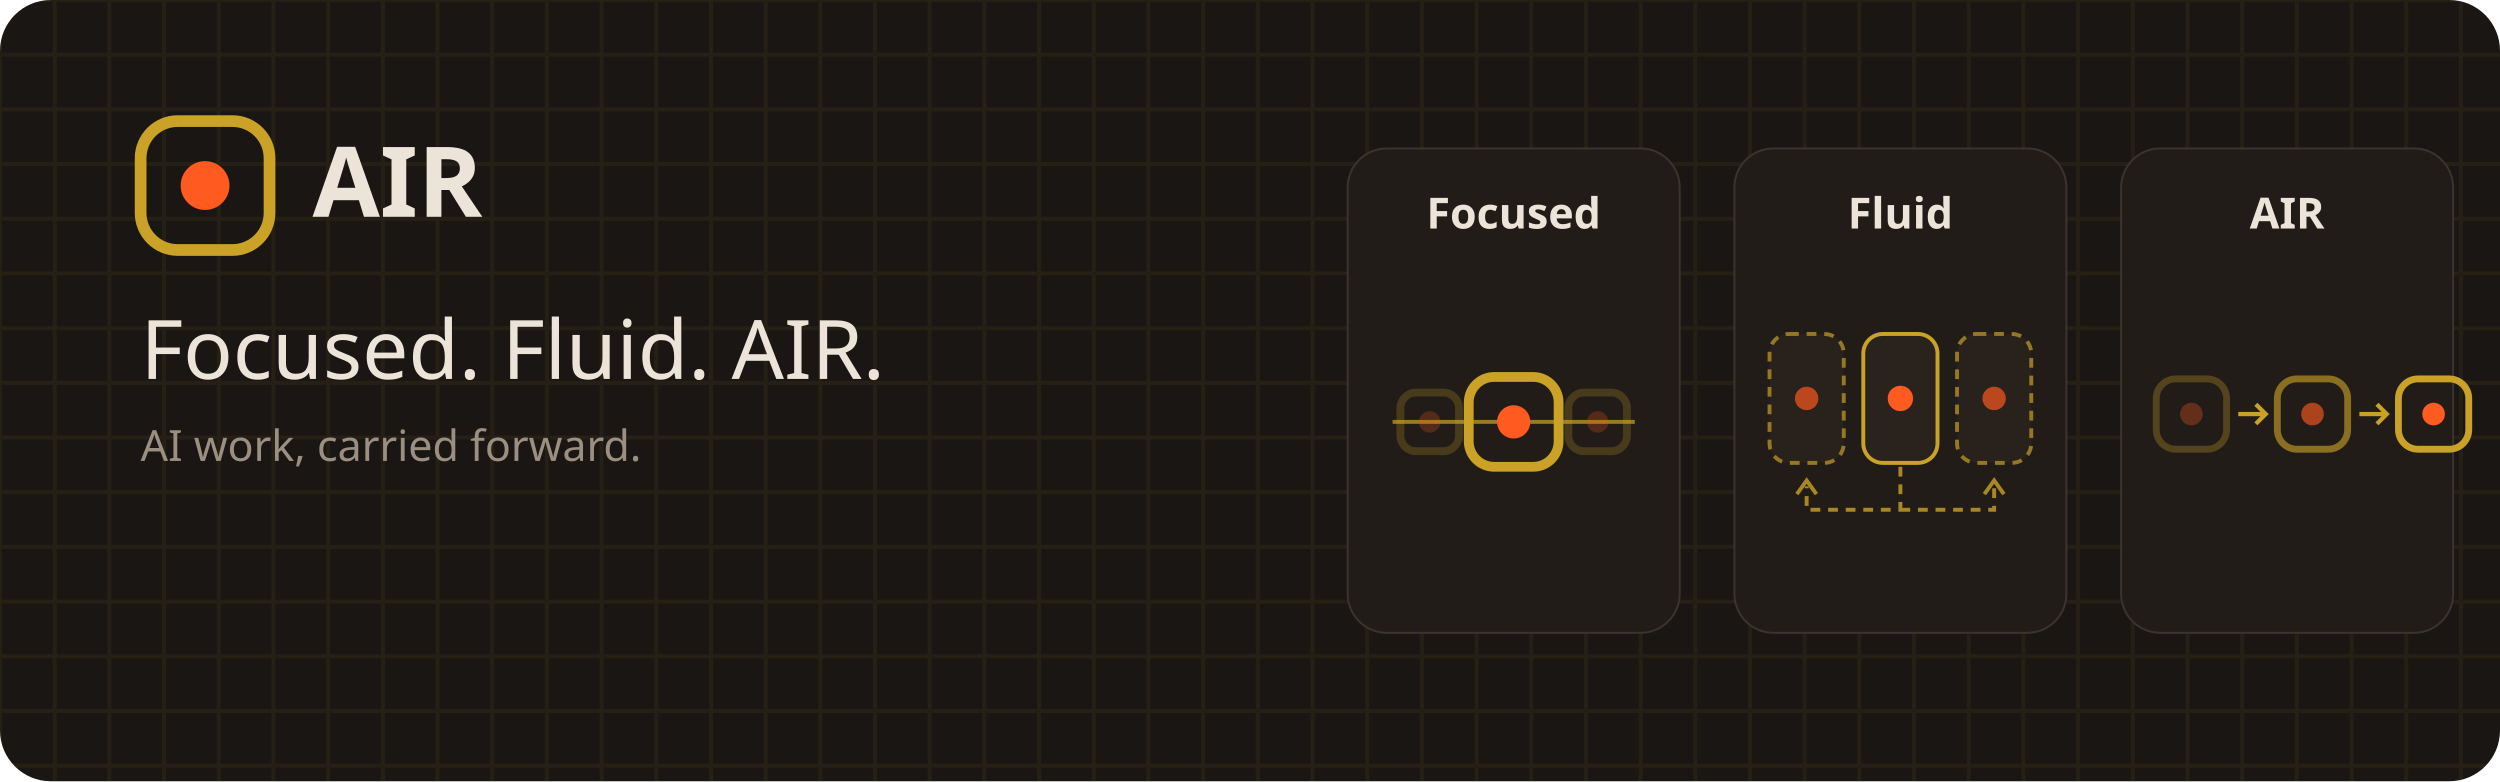
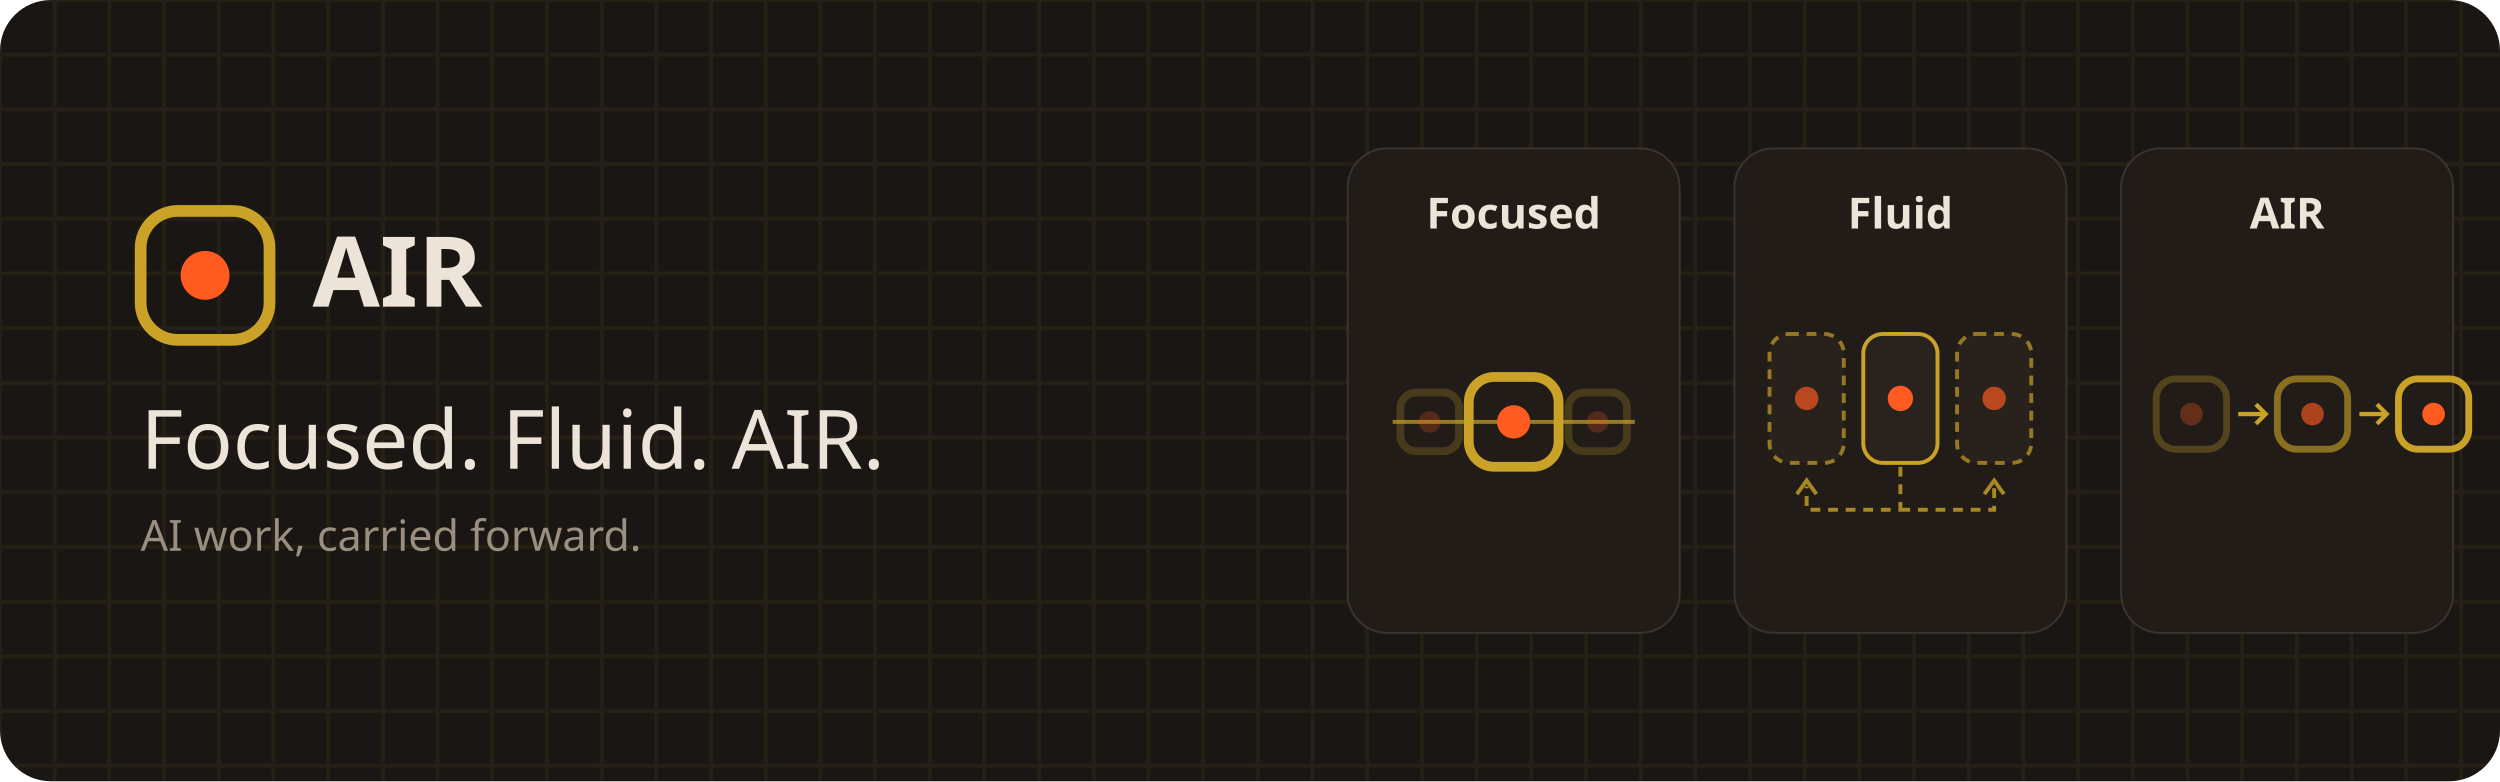
<svg xmlns="http://www.w3.org/2000/svg" width="1280" height="400" viewBox="0 0 1280 400" role="img" aria-label="AIR by VM4AI — Focused. Fluid. AIR. AI work, carried forward.">
  <style>@font-face{font-family:'Space Grotesk';font-style:normal;font-weight:400;src:url('../tokens/fonts/space-grotesk/space-grotesk-400.woff') format('woff')}@font-face{font-family:'Space Grotesk';font-style:normal;font-weight:500;src:url('../tokens/fonts/space-grotesk/space-grotesk-500.woff') format('woff')}@font-face{font-family:'Space Grotesk';font-style:normal;font-weight:700;src:url('../tokens/fonts/space-grotesk/space-grotesk-700.woff') format('woff')}.sg{font-family:'Space Grotesk',ui-sans-serif,system-ui,sans-serif}</style>
  <defs>
    <pattern id="g" width="28" height="28" patternUnits="userSpaceOnUse">
      <rect x=".5" y=".5" width="27" height="27" fill="none" stroke="#C9A227" stroke-width="1" opacity=".07" />
    </pattern>
  </defs>
  <rect width="1280" height="400" rx="26" fill="#1A1613" />
  <rect width="1280" height="400" rx="26" fill="url(#g)" />
-   <g transform="translate(72 62)">
+   <g transform="translate(72 108)">
    <rect x="0" y="0" width="66" height="66" rx="19" fill="none" stroke="#C9A227" stroke-width="6" />
    <circle cx="33" cy="33" r="12.5" fill="#FF5A1F" />
    <text class="sg" x="88" y="49" font-size="50" font-weight="700" fill="#ECE4D8">AIR</text>
    <text class="sg" x="0" y="132" font-size="42" font-weight="500" fill="#ECE4D8">Focused. Fluid. AIR.</text>
    <text class="sg" x="0" y="174" font-size="22" font-weight="400" fill="#9A8F80">AI work, carried forward.</text>
  </g>
  <g transform="translate(690 70)">
    <rect x="0" y="6" width="170" height="248" rx="20" fill="#221C18" stroke="#3B332D" />
    <rect x="198" y="6" width="170" height="248" rx="20" fill="#221C18" stroke="#3B332D" />
    <rect x="396" y="6" width="170" height="248" rx="20" fill="#221C18" stroke="#3B332D" />
    <text class="sg" x="85" y="47" text-anchor="middle" font-size="22" font-weight="700" fill="#ECE4D8">Focused</text>
    <text class="sg" x="283" y="47" text-anchor="middle" font-size="22" font-weight="700" fill="#ECE4D8">Fluid</text>
    <text class="sg" x="481" y="47" text-anchor="middle" font-size="22" font-weight="700" fill="#ECE4D8">AIR</text>
    <line x1="23" y1="146" x2="147" y2="146" stroke="#C9A227" stroke-width="2" opacity=".7" />
    <g opacity=".23">
      <rect x="27" y="131" width="30" height="30" rx="8" fill="none" stroke="#C9A227" stroke-width="4" />
      <circle cx="42" cy="146" r="5.5" fill="#FF5A1F" />
    </g>
    <rect x="62" y="123" width="46" height="46" rx="13" fill="none" stroke="#C9A227" stroke-width="5" />
    <circle cx="85" cy="146" r="8.5" fill="#FF5A1F" />
    <g opacity=".23">
      <rect x="113" y="131" width="30" height="30" rx="8" fill="none" stroke="#C9A227" stroke-width="4" />
      <circle cx="128" cy="146" r="5.5" fill="#FF5A1F" />
    </g>
    <g transform="translate(216 101)">
      <rect x="0" y="0" width="38" height="66" rx="10" fill="#2A231D" stroke="#C9A227" stroke-width="2" stroke-dasharray="5 4" opacity=".68" />
      <rect x="48" y="0" width="38" height="66" rx="10" fill="#2A231D" stroke="#C9A227" stroke-width="2" />
      <rect x="96" y="0" width="38" height="66" rx="10" fill="#2A231D" stroke="#C9A227" stroke-width="2" stroke-dasharray="5 4" opacity=".68" />
      <circle cx="19" cy="33" r="6" fill="#FF5A1F" opacity=".68" />
      <circle cx="67" cy="33" r="6.5" fill="#FF5A1F" />
      <circle cx="115" cy="33" r="6" fill="#FF5A1F" opacity=".68" />
      <path d="M67 68v22H19v-12M67 90h48v-12" fill="none" stroke="#C9A227" stroke-width="2" stroke-dasharray="5 4" opacity=".8" />
      <path d="M14 82l5-7 5 7M110 82l5-7 5 7" fill="none" stroke="#C9A227" stroke-width="2" opacity=".8" />
    </g>
    <g transform="translate(414 124)">
      <g opacity=".3">
        <rect x="0" y="0" width="36" height="36" rx="10" fill="none" stroke="#C9A227" stroke-width="3.5" />
        <circle cx="18" cy="18" r="5.8" fill="#FF5A1F" />
      </g>
      <path d="M42 18h14m-5-5 5 5-5 5" fill="none" stroke="#C9A227" stroke-width="2.2" />
      <g opacity=".62">
        <rect x="62" y="0" width="36" height="36" rx="10" fill="none" stroke="#C9A227" stroke-width="3.5" />
        <circle cx="80" cy="18" r="5.8" fill="#FF5A1F" />
      </g>
      <path d="M104 18h14m-5-5 5 5-5 5" fill="none" stroke="#C9A227" stroke-width="2.2" />
      <rect x="124" y="0" width="36" height="36" rx="10" fill="none" stroke="#C9A227" stroke-width="3.5" />
      <circle cx="142" cy="18" r="5.8" fill="#FF5A1F" />
    </g>
  </g>
</svg>
